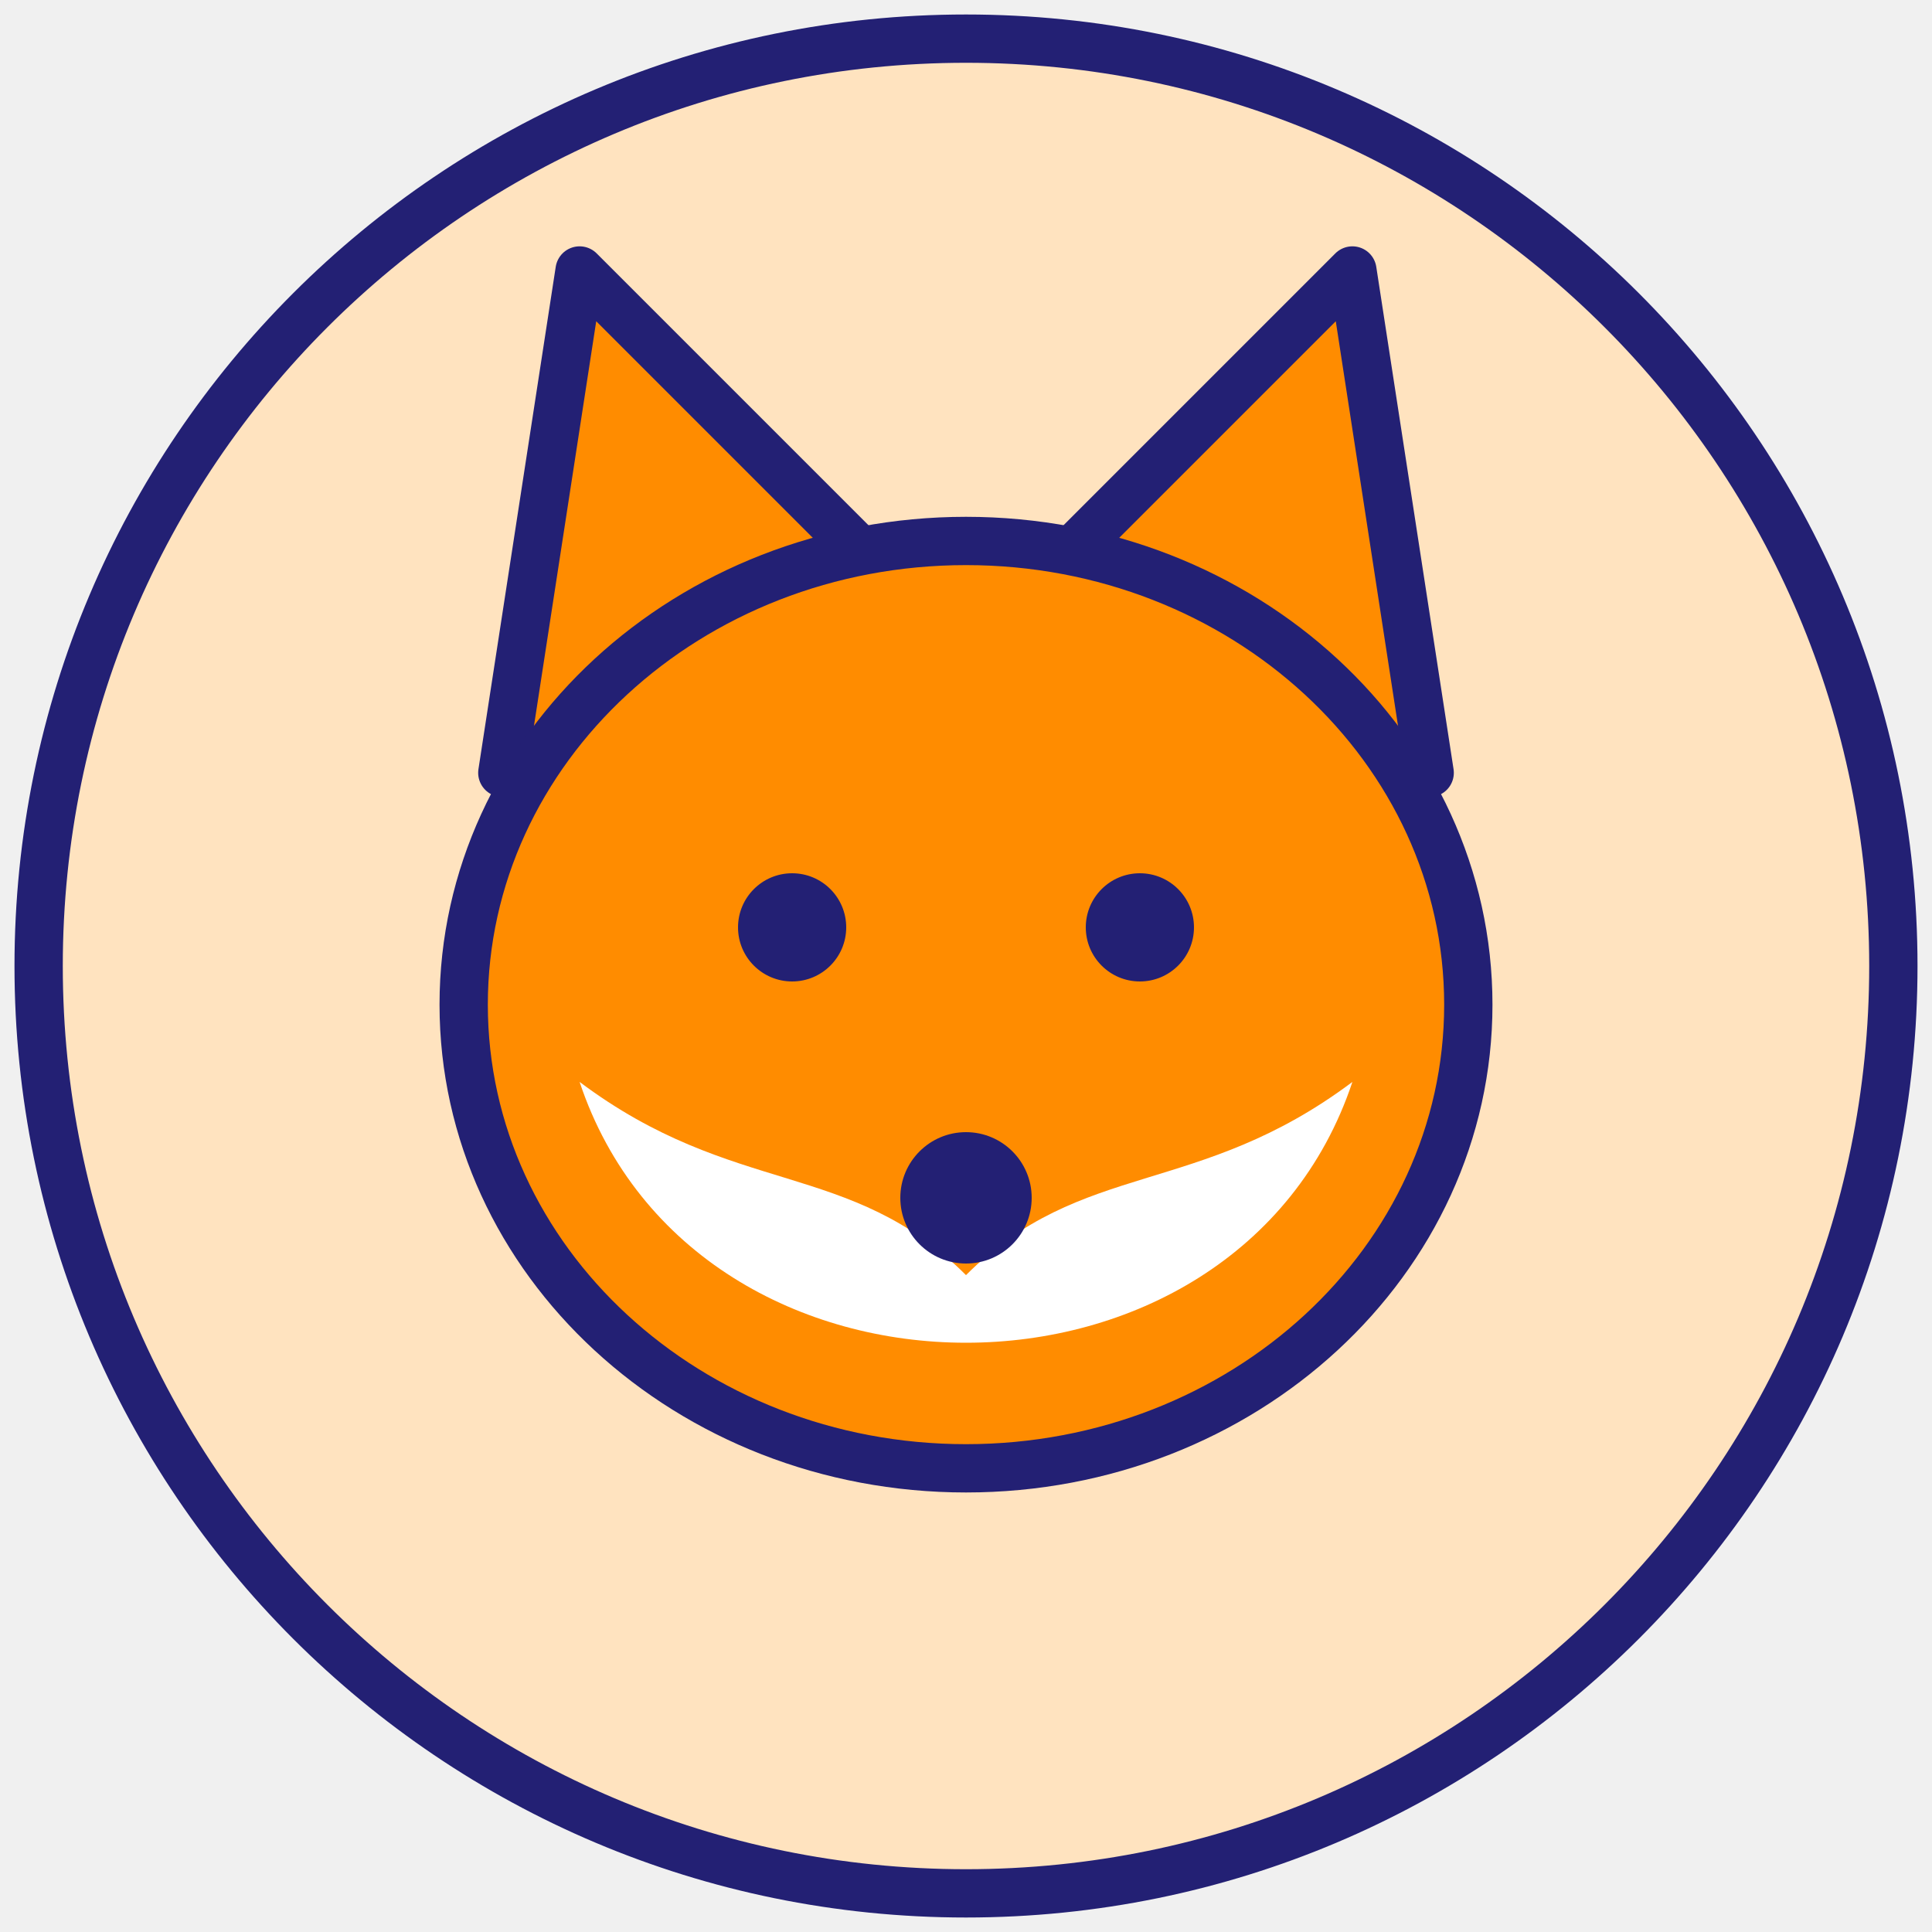
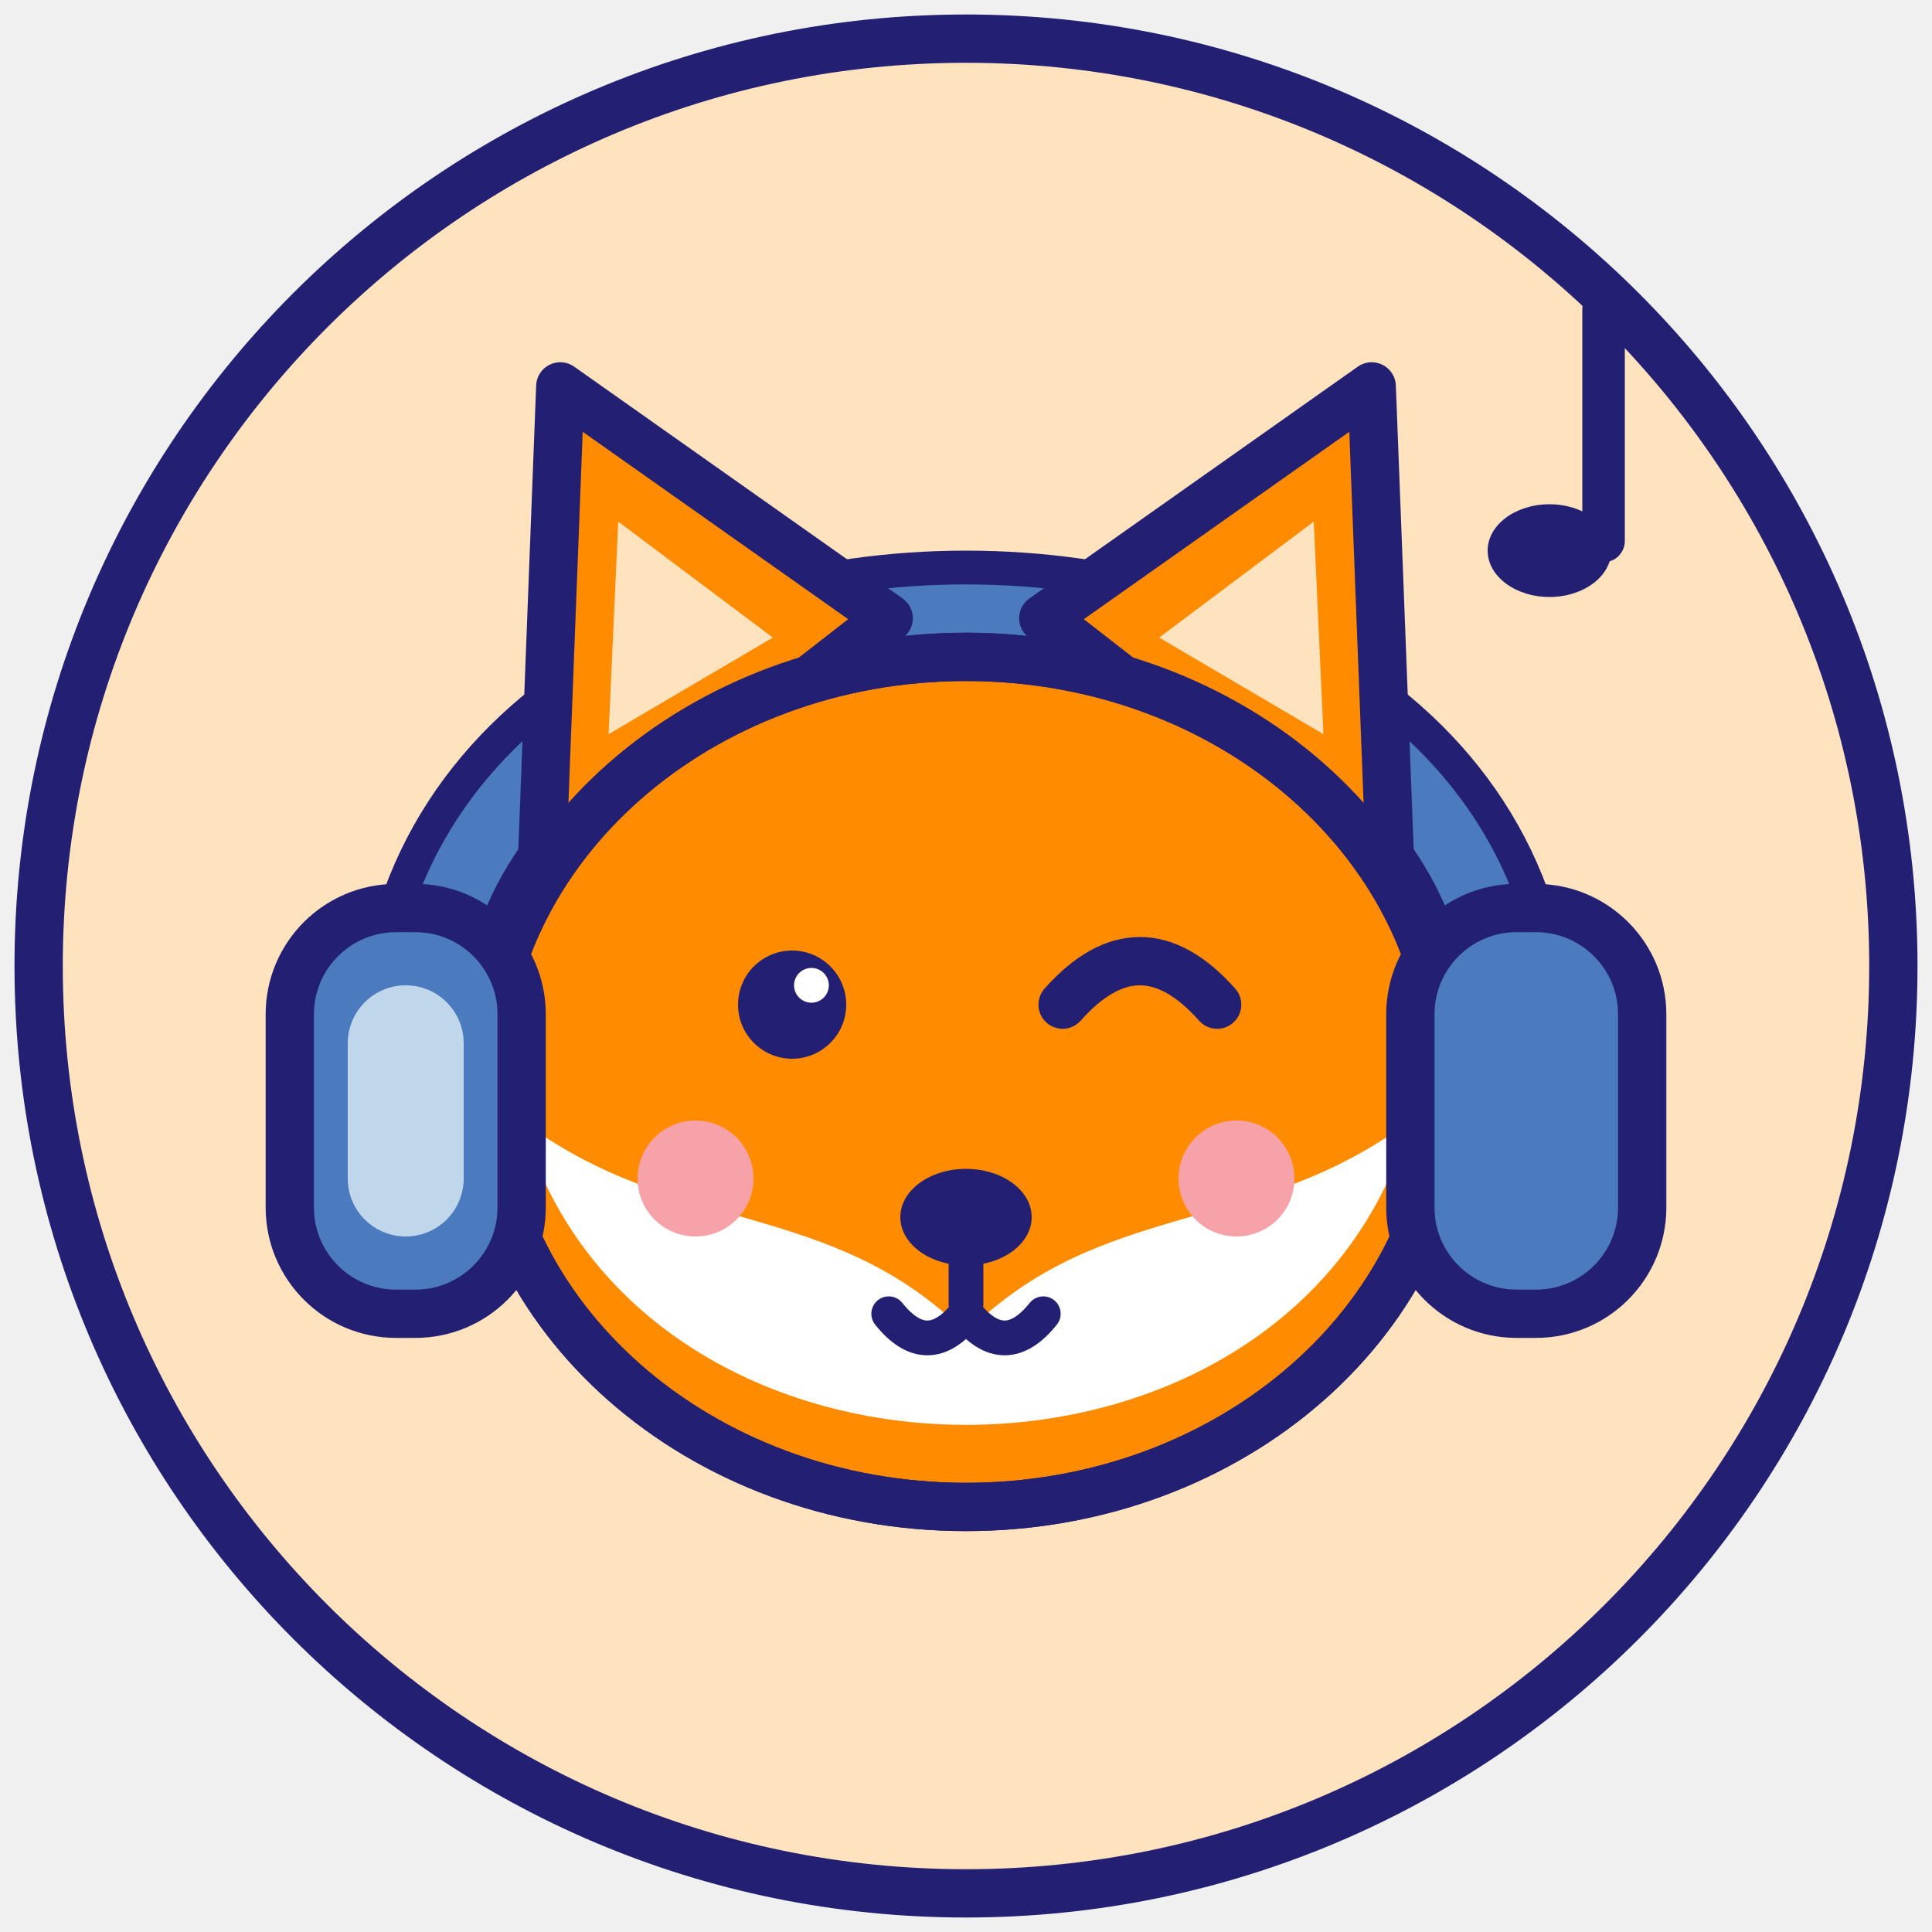
<svg xmlns="http://www.w3.org/2000/svg" width="100" height="100" viewBox="0 0 100 100">
-   <circle cx="50" cy="50" r="48" fill="#FFE3BF" />
-   <path d="M26 40 L30 14 L46 30 Z" fill="#FF8C00" stroke="#232074" stroke-width="2.5" stroke-linecap="round" stroke-linejoin="round" />
-   <path d="M74 40 L70 14 L54 30 Z" fill="#FF8C00" stroke="#232074" stroke-width="2.5" stroke-linecap="round" stroke-linejoin="round" />
-   <ellipse cx="50" cy="52" rx="26" ry="24" fill="#FF8C00" stroke="#232074" stroke-width="2.5" />
-   <path d="M30 56 C36 74 64 74 70 56 C62 62 56 60 50 66 C44 60 38 62 30 56 Z" fill="#FFFFFF" />
-   <circle cx="41" cy="48" r="2.8" fill="#232074" />
-   <circle cx="59" cy="48" r="2.8" fill="#232074" />
-   <circle cx="50" cy="62" r="3.4" fill="#232074" />
-   <circle cx="50" cy="50" r="48" fill="none" stroke="#232074" stroke-width="2.5" />
+   <defs>
+     <clipPath id="c">
+       <path d="M2 50 A48 48 0 1 0 98 50 A48 48 0 1 0 2 50 Z" />
+     </clipPath>
+   </defs>
+   <path d="M2 50 A48 48 0 1 0 98 50 A48 48 0 1 0 2 50 Z" fill="#FFE3BF" />
+   <g clip-path="url(#c)">
+     <path d="M22 56 C20 24 80 24 78 56" fill="none" stroke="#232074" stroke-width="7" stroke-linecap="round" stroke-linejoin="round" />
+     <path d="M22 56 C20 24 80 24 78 56" fill="none" stroke="#4B7BBE" stroke-width="3.5" stroke-linecap="round" stroke-linejoin="round" />
+     <path d="M28 46 L29 20 L46 32 Z" fill="#FF8C00" stroke="#232074" stroke-width="2.5" stroke-linecap="round" stroke-linejoin="round" />
+     <path d="M72 46 L71 20 L54 32 Z" fill="#FF8C00" stroke="#232074" stroke-width="2.5" stroke-linecap="round" stroke-linejoin="round" />
+     <path d="M31.5 38 L32 27 L40 33 Z" fill="#FFE3BF" />
+     <path d="M68.5 38 L68 27 L60 33 Z" fill="#FFE3BF" />
+     <path d="M25 56 A25 22 0 1 0 75 56 A25 22 0 1 0 25 56 Z" fill="#FF8C00" stroke="#232074" stroke-width="2.5" stroke-linecap="round" stroke-linejoin="round" />
+     <path d="M27 58 C33 79 67 79 73 58 C65 64 57 62 50 69 C43 62 35 64 27 58 Z" fill="#FFFFFF" />
+     <path d="M25 56 A25 22 0 1 0 75 56 A25 22 0 1 0 25 56 Z" fill="none" stroke="#232074" stroke-width="2.5" stroke-linecap="round" stroke-linejoin="round" />
+     <path d="M38.2 52 A2.8 2.8 0 1 0 43.8 52 A2.8 2.8 0 1 0 38.2 52 Z" fill="#232074" />
+     <path d="M41.1 51 A0.9 0.9 0 1 0 42.9 51 A0.9 0.9 0 1 0 41.1 51 Z" fill="#FFFFFF" />
+     <path d="M55 52 Q59 47.5 63 52" fill="none" stroke="#232074" stroke-width="2.5" stroke-linecap="round" stroke-linejoin="round" />
+     <path d="M33 61 A3 3 0 1 0 39 61 A3 3 0 1 0 33 61 Z" fill="#F7A1A8" />
+     <path d="M61 61 A3 3 0 1 0 67 61 A3 3 0 1 0 61 61 Z" fill="#F7A1A8" />
+     <path d="M46.6 63 A3.4 2.5 0 1 0 53.4 63 A3.4 2.5 0 1 0 46.6 63 Z" fill="#232074" />
+     <path d="M50 65.5 L50 67.5 M46 68 Q48 70.5 50 68 Q52 70.5 54 68" fill="none" stroke="#232074" stroke-width="1.8" stroke-linecap="round" stroke-linejoin="round" />
+     <path d="M20.5 47 H21.5 A5.5 5.5 0 0 1 27 52.5 V62.5 A5.5 5.5 0 0 1 21.5 68 H20.5 A5.5 5.5 0 0 1 15 62.5 V52.5 A5.5 5.5 0 0 1 20.5 47 Z" fill="#4B7BBE" stroke="#232074" stroke-width="2.5" stroke-linecap="round" stroke-linejoin="round" />
+     <path d="M78.5 47 H79.5 A5.5 5.5 0 0 1 85 52.5 V62.5 A5.5 5.5 0 0 1 79.5 68 H78.5 A5.5 5.5 0 0 1 73 62.5 V52.5 A5.5 5.5 0 0 1 78.5 47 Z" fill="#4B7BBE" stroke="#232074" stroke-width="2.5" stroke-linecap="round" stroke-linejoin="round" />
+     <path d="M21 51 H21 A3 3 0 0 1 24 54 V61 A3 3 0 0 1 21 64 H21 A3 3 0 0 1 18 61 V54 A3 3 0 0 1 21 51 Z" fill="#C0D6EB" />
+     <path d="M83 16 L83 28 M83 16 L89 18.5" fill="none" stroke="#232074" stroke-width="2.2" stroke-linecap="round" stroke-linejoin="round" />
+     <path d="M77 28.5 A3.2 2.4 0 1 0 83.4 28.5 A3.2 2.4 0 1 0 77 28.5 Z" fill="#232074" />
+   </g>
+   <path d="M2 50 A48 48 0 1 0 98 50 A48 48 0 1 0 2 50 Z" fill="none" stroke="#232074" stroke-width="2.5" stroke-linecap="round" stroke-linejoin="round" />
</svg>
